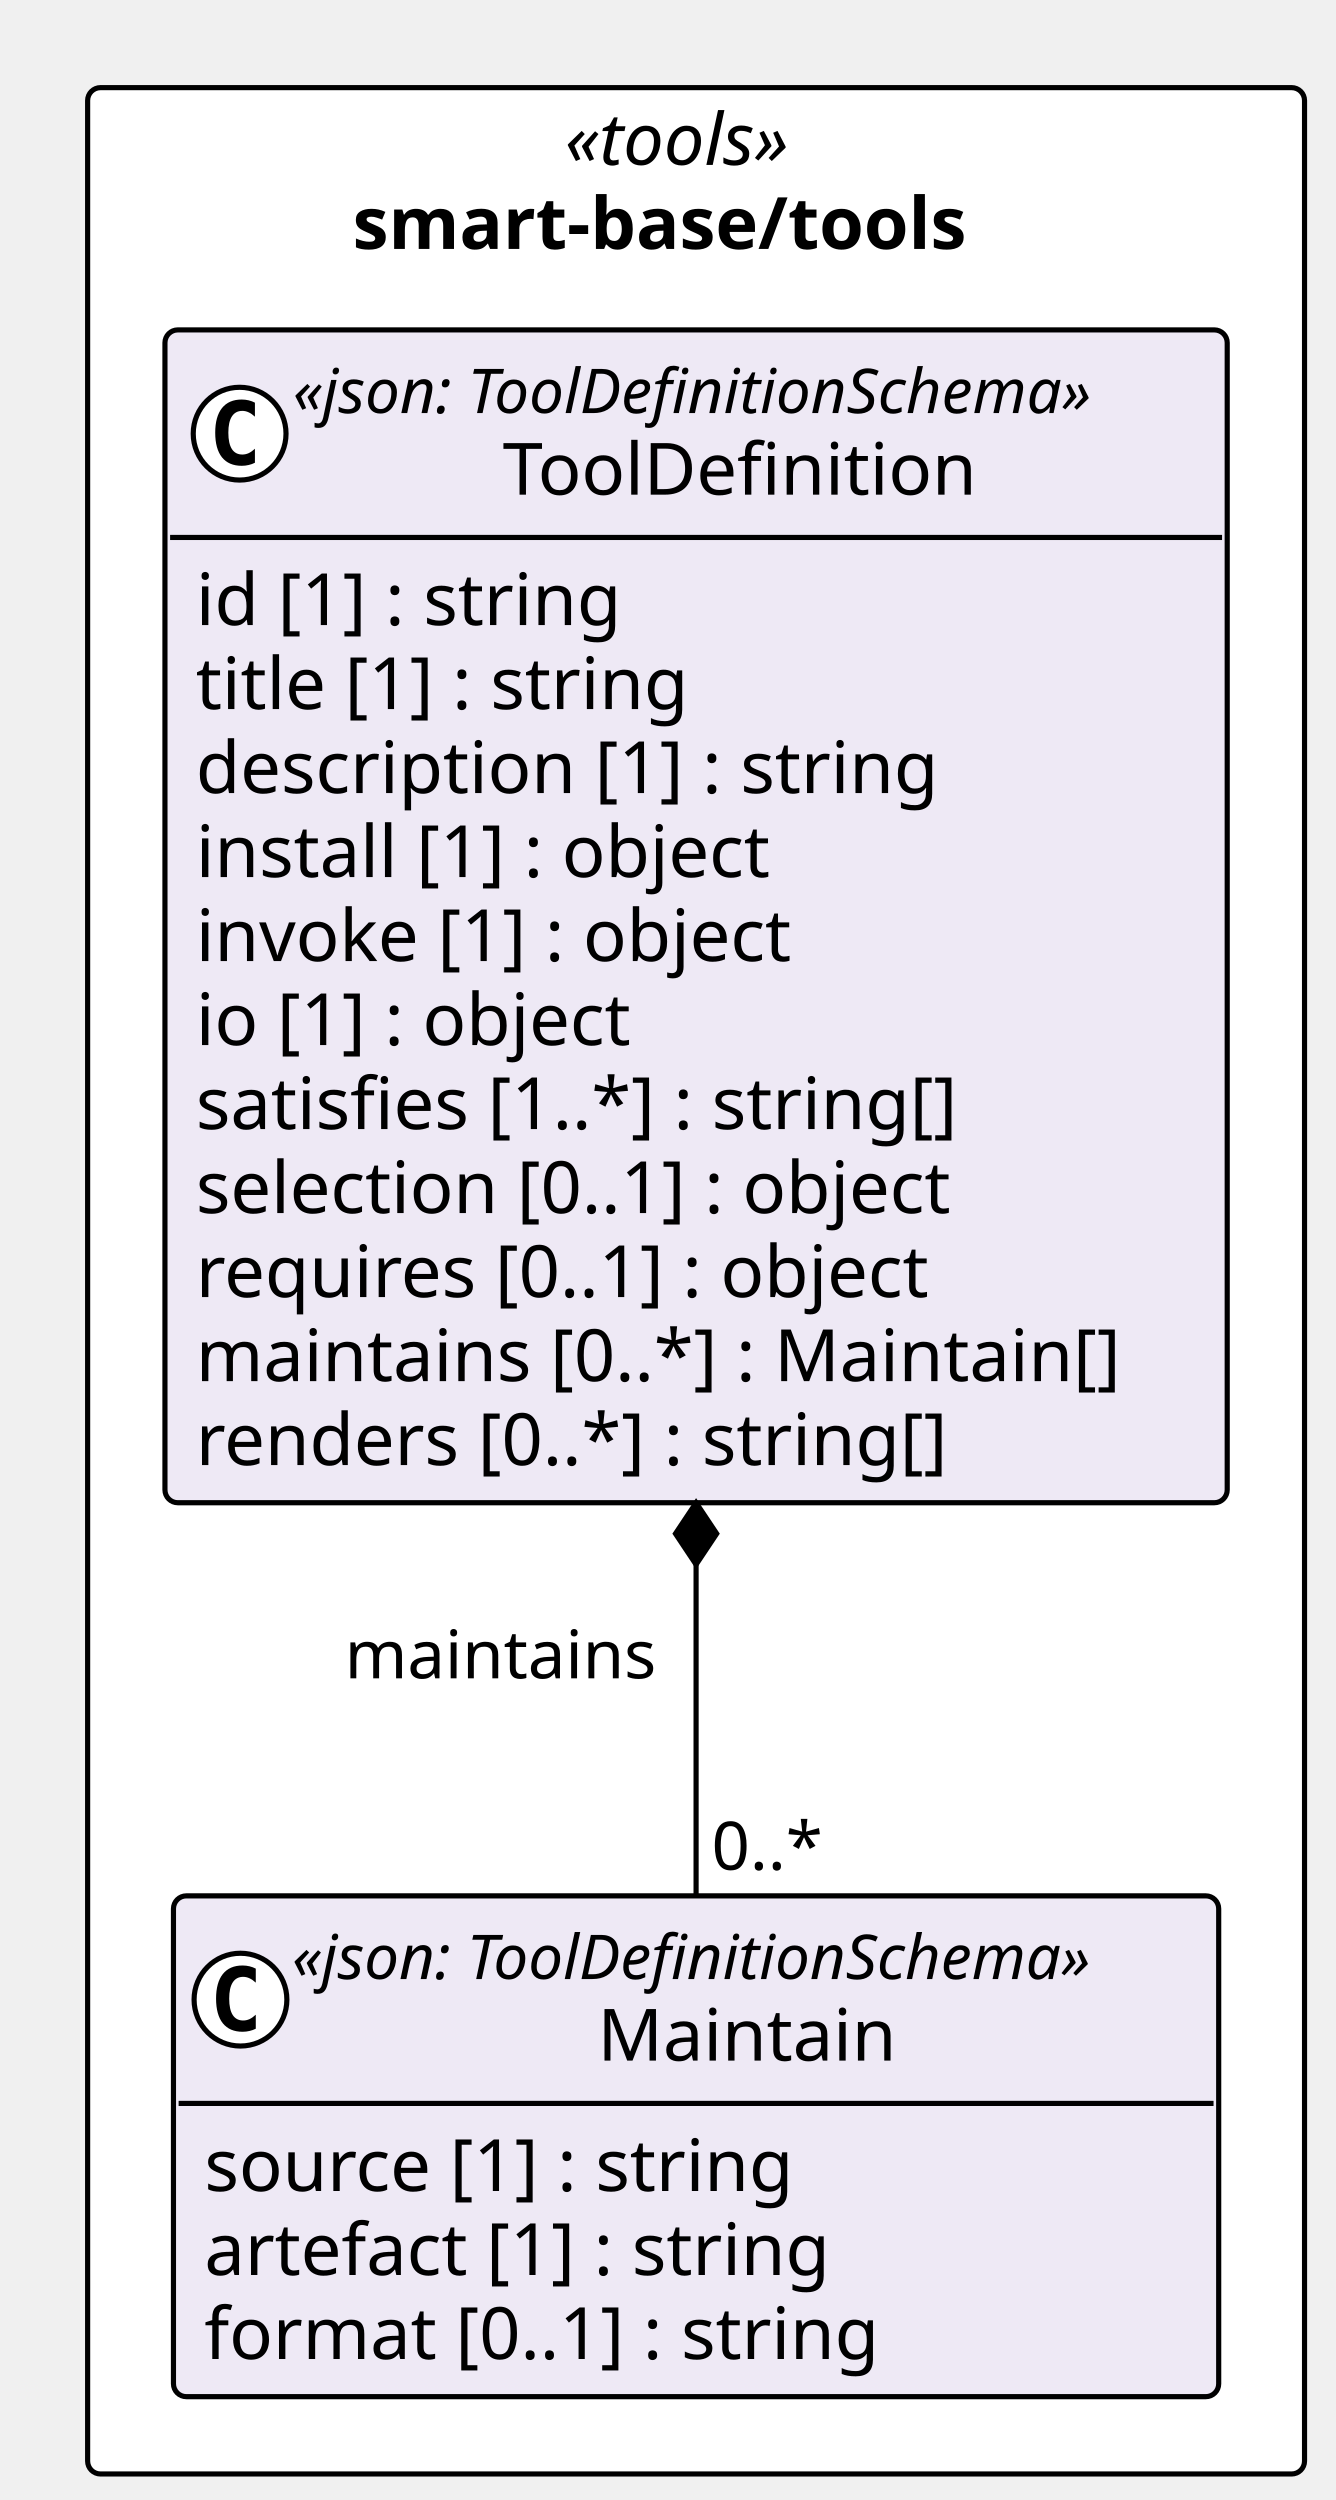
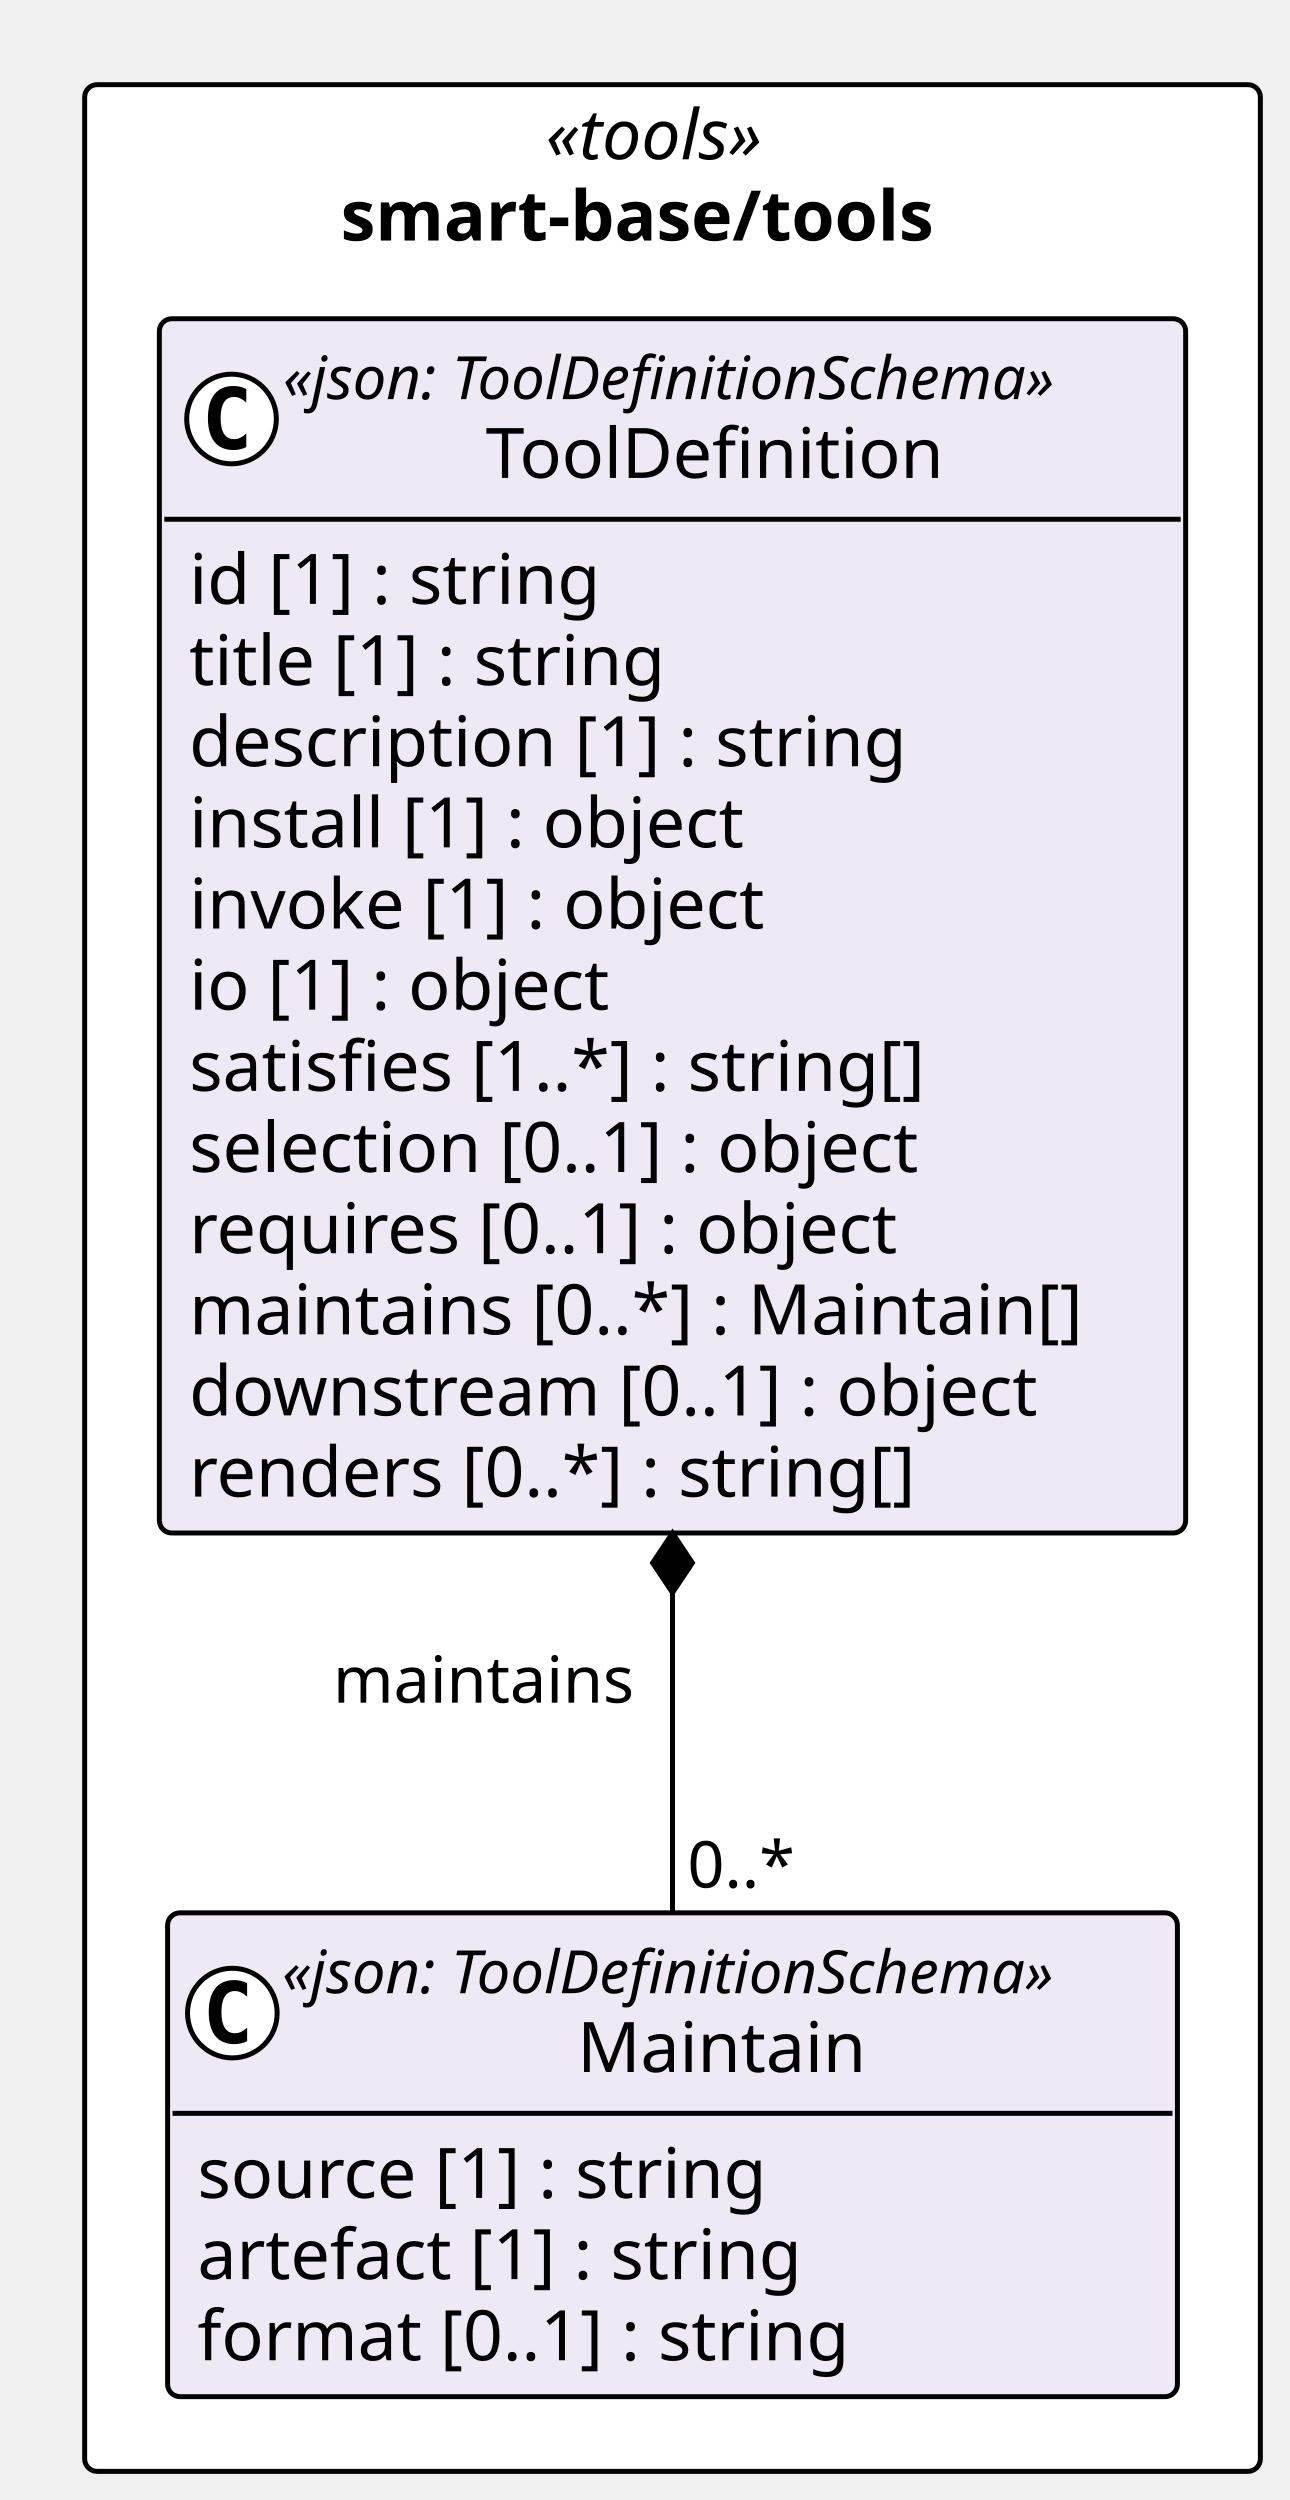
- <svg xmlns="http://www.w3.org/2000/svg" contentStyleType="text/css" height="485px" preserveAspectRatio="none" style="width:259px;height:485px;background:#FFFFFF;" version="1.1" viewBox="0 0 259 485" width="259px" zoomAndPan="magnify">
+ <svg xmlns="http://www.w3.org/2000/svg" contentStyleType="text/css" height="502px" preserveAspectRatio="none" style="width:259px;height:502px;background:#FFFFFF;" version="1.1" viewBox="0 0 259 502" width="259px" zoomAndPan="magnify">
  <defs />
  <g>
-     <rect fill="#FFFFFF" height="462.953" rx="2.5" ry="2.5" style="stroke:#000000;stroke-width:1.0;" width="236.079" x="17" y="17" />
+     <rect fill="#FFFFFF" height="479.25" rx="2.5" ry="2.5" style="stroke:#000000;stroke-width:1.0;" width="236.079" x="17" y="17" />
    <text fill="#000000" font-family="Verdana" font-size="14" font-style="italic" lengthAdjust="spacing" textLength="50.935" x="109.572" y="31.995">«tools»</text>
    <text fill="#000000" font-family="Verdana" font-size="14" font-weight="bold" lengthAdjust="spacing" textLength="133.246" x="68.416" y="48.292">smart-base/tools</text>
    <g id="elem_smart_base_tools_Maintain">
-       <rect codeLine="11" fill="#EEE9F5" height="97.156" id="smart_base_tools_Maintain" rx="2.5" ry="2.5" style="stroke:#000000;stroke-width:1.0;" width="202.775" x="33.652" y="367.797" />
-       <ellipse cx="46.652" cy="387.93" fill="#FFFFFF" rx="9" ry="9" style="stroke:#000000;stroke-width:1.0;" />
-       <path d="M49.621,393.57 Q49.042,393.867 48.402,394.008 Q47.761,394.164 47.058,394.164 Q44.558,394.164 43.23,392.523 Q41.917,390.867 41.917,387.742 Q41.917,384.617 43.23,382.961 Q44.558,381.305 47.058,381.305 Q47.761,381.305 48.402,381.461 Q49.058,381.617 49.621,381.914 L49.621,384.633 Q48.996,384.055 48.402,383.789 Q47.808,383.508 47.183,383.508 Q45.839,383.508 45.152,384.586 Q44.464,385.648 44.464,387.742 Q44.464,389.836 45.152,390.914 Q45.839,391.977 47.183,391.977 Q47.808,391.977 48.402,391.711 Q48.996,391.43 49.621,390.852 L49.621,393.57 Z " fill="#000000" />
-       <text fill="#000000" font-family="Verdana" font-size="12" font-style="italic" lengthAdjust="spacing" textLength="178.775" x="56.652" y="383.935">«json: ToolDefinitionSchema»</text>
-       <text fill="#000000" font-family="Verdana" font-size="14" lengthAdjust="spacing" textLength="60.252" x="115.914" y="399.761">Maintain</text>
-       <line style="stroke:#000000;stroke-width:1.0;" x1="34.652" x2="235.427" y1="408.062" y2="408.062" />
-       <text fill="#000000" font-family="Verdana" font-size="14" lengthAdjust="spacing" textLength="124.886" x="39.652" y="425.058">source [1] : string</text>
-       <text fill="#000000" font-family="Verdana" font-size="14" lengthAdjust="spacing" textLength="133.219" x="39.652" y="441.354">artefact [1] : string</text>
-       <text fill="#000000" font-family="Verdana" font-size="14" lengthAdjust="spacing" textLength="142.851" x="39.652" y="457.651">format [0..1] : string</text>
+       <rect codeLine="11" fill="#EEE9F5" height="97.156" id="smart_base_tools_Maintain" rx="2.5" ry="2.5" style="stroke:#000000;stroke-width:1.0;" width="202.775" x="33.652" y="384.094" />
+       <ellipse cx="46.652" cy="404.227" fill="#FFFFFF" rx="9" ry="9" style="stroke:#000000;stroke-width:1.0;" />
+       <path d="M49.621,409.867 Q49.042,410.164 48.402,410.305 Q47.761,410.461 47.058,410.461 Q44.558,410.461 43.23,408.82 Q41.917,407.164 41.917,404.039 Q41.917,400.914 43.23,399.258 Q44.558,397.602 47.058,397.602 Q47.761,397.602 48.402,397.758 Q49.058,397.914 49.621,398.211 L49.621,400.93 Q48.996,400.352 48.402,400.086 Q47.808,399.805 47.183,399.805 Q45.839,399.805 45.152,400.883 Q44.464,401.945 44.464,404.039 Q44.464,406.133 45.152,407.211 Q45.839,408.273 47.183,408.273 Q47.808,408.273 48.402,408.008 Q48.996,407.727 49.621,407.148 L49.621,409.867 Z " fill="#000000" />
+       <text fill="#000000" font-family="Verdana" font-size="12" font-style="italic" lengthAdjust="spacing" textLength="178.775" x="56.652" y="400.232">«json: ToolDefinitionSchema»</text>
+       <text fill="#000000" font-family="Verdana" font-size="14" lengthAdjust="spacing" textLength="60.252" x="115.914" y="416.058">Maintain</text>
+       <line style="stroke:#000000;stroke-width:1.0;" x1="34.652" x2="235.427" y1="424.359" y2="424.359" />
+       <text fill="#000000" font-family="Verdana" font-size="14" lengthAdjust="spacing" textLength="124.886" x="39.652" y="441.354">source [1] : string</text>
+       <text fill="#000000" font-family="Verdana" font-size="14" lengthAdjust="spacing" textLength="133.219" x="39.652" y="457.651">artefact [1] : string</text>
+       <text fill="#000000" font-family="Verdana" font-size="14" lengthAdjust="spacing" textLength="142.851" x="39.652" y="473.948">format [0..1] : string</text>
    </g>
    <g id="elem_smart_base_tools_ToolDefinition">
-       <rect codeLine="16" fill="#EEE9F5" height="227.531" id="smart_base_tools_ToolDefinition" rx="2.5" ry="2.5" style="stroke:#000000;stroke-width:1.0;" width="206.079" x="32" y="64" />
+       <rect codeLine="16" fill="#EEE9F5" height="243.828" id="smart_base_tools_ToolDefinition" rx="2.5" ry="2.5" style="stroke:#000000;stroke-width:1.0;" width="206.079" x="32" y="64" />
      <ellipse cx="46.487" cy="84.133" fill="#FFFFFF" rx="9" ry="9" style="stroke:#000000;stroke-width:1.0;" />
      <path d="M49.455,89.773 Q48.877,90.07 48.237,90.211 Q47.596,90.367 46.893,90.367 Q44.393,90.367 43.065,88.727 Q41.752,87.07 41.752,83.945 Q41.752,80.82 43.065,79.164 Q44.393,77.508 46.893,77.508 Q47.596,77.508 48.237,77.664 Q48.893,77.82 49.455,78.117 L49.455,80.836 Q48.83,80.258 48.237,79.992 Q47.643,79.711 47.018,79.711 Q45.674,79.711 44.987,80.789 Q44.299,81.852 44.299,83.945 Q44.299,86.039 44.987,87.117 Q45.674,88.18 47.018,88.18 Q47.643,88.18 48.237,87.914 Q48.83,87.633 49.455,87.055 L49.455,89.773 Z " fill="#000000" />
      <text fill="#000000" font-family="Verdana" font-size="12" font-style="italic" lengthAdjust="spacing" textLength="178.775" x="56.817" y="80.139">«json: ToolDefinitionSchema»</text>
      <text fill="#000000" font-family="Verdana" font-size="14" lengthAdjust="spacing" textLength="97.364" x="97.523" y="95.964">ToolDefinition</text>
      <line style="stroke:#000000;stroke-width:1.0;" x1="33" x2="237.079" y1="104.266" y2="104.266" />
      <text fill="#000000" font-family="Verdana" font-size="14" lengthAdjust="spacing" textLength="90.863" x="38" y="121.261">id [1] : string</text>
      <text fill="#000000" font-family="Verdana" font-size="14" lengthAdjust="spacing" textLength="105.458" x="38" y="137.558">title [1] : string</text>
      <text fill="#000000" font-family="Verdana" font-size="14" lengthAdjust="spacing" textLength="155.928" x="38" y="153.855">description [1] : string</text>
      <text fill="#000000" font-family="Verdana" font-size="14" lengthAdjust="spacing" textLength="122.944" x="38" y="170.151">install [1] : object</text>
      <text fill="#000000" font-family="Verdana" font-size="14" lengthAdjust="spacing" textLength="127.374" x="38" y="186.448">invoke [1] : object</text>
      <text fill="#000000" font-family="Verdana" font-size="14" lengthAdjust="spacing" textLength="93.495" x="38" y="202.745">io [1] : object</text>
      <text fill="#000000" font-family="Verdana" font-size="14" lengthAdjust="spacing" textLength="162.183" x="38" y="219.042">satisfies [1..*] : string[]</text>
      <text fill="#000000" font-family="Verdana" font-size="14" lengthAdjust="spacing" textLength="161.773" x="38" y="235.339">selection [0..1] : object</text>
      <text fill="#000000" font-family="Verdana" font-size="14" lengthAdjust="spacing" textLength="156.529" x="38" y="251.636">requires [0..1] : object</text>
      <text fill="#000000" font-family="Verdana" font-size="14" lengthAdjust="spacing" textLength="194.079" x="38" y="267.933">maintains [0..*] : Maintain[]</text>
-       <text fill="#000000" font-family="Verdana" font-size="14" lengthAdjust="spacing" textLength="158.703" x="38" y="284.229">renders [0..*] : string[]</text>
+       <text fill="#000000" font-family="Verdana" font-size="14" lengthAdjust="spacing" textLength="185.992" x="38" y="284.229">downstream [0..1] : object</text>
+       <text fill="#000000" font-family="Verdana" font-size="14" lengthAdjust="spacing" textLength="158.703" x="38" y="300.526">renders [0..*] : string[]</text>
    </g>
-     <line style="stroke:#000000;stroke-width:1.0;" x1="135.04" x2="135.04" y1="291.531" y2="367.797" />
-     <polygon fill="#000000" points="135.04,291.531,131.04,297.531,135.04,303.531,139.04,297.531,135.04,291.531" style="stroke:#000000;stroke-width:1.0;" />
-     <text fill="#000000" font-family="Verdana" font-size="13" lengthAdjust="spacing" textLength="64.168" x="66.871" y="325.598">maintains</text>
-     <text fill="#000000" font-family="Verdana" font-size="13" lengthAdjust="spacing" textLength="23.036" x="138.04" y="362.731">0..*</text>
+     <line style="stroke:#000000;stroke-width:1.0;" x1="135.04" x2="135.04" y1="307.828" y2="384.094" />
+     <polygon fill="#000000" points="135.04,307.828,131.04,313.828,135.04,319.828,139.04,313.828,135.04,307.828" style="stroke:#000000;stroke-width:1.0;" />
+     <text fill="#000000" font-family="Verdana" font-size="13" lengthAdjust="spacing" textLength="64.168" x="66.871" y="341.895">maintains</text>
+     <text fill="#000000" font-family="Verdana" font-size="13" lengthAdjust="spacing" textLength="23.036" x="138.04" y="379.028">0..*</text>
  </g>
</svg>
